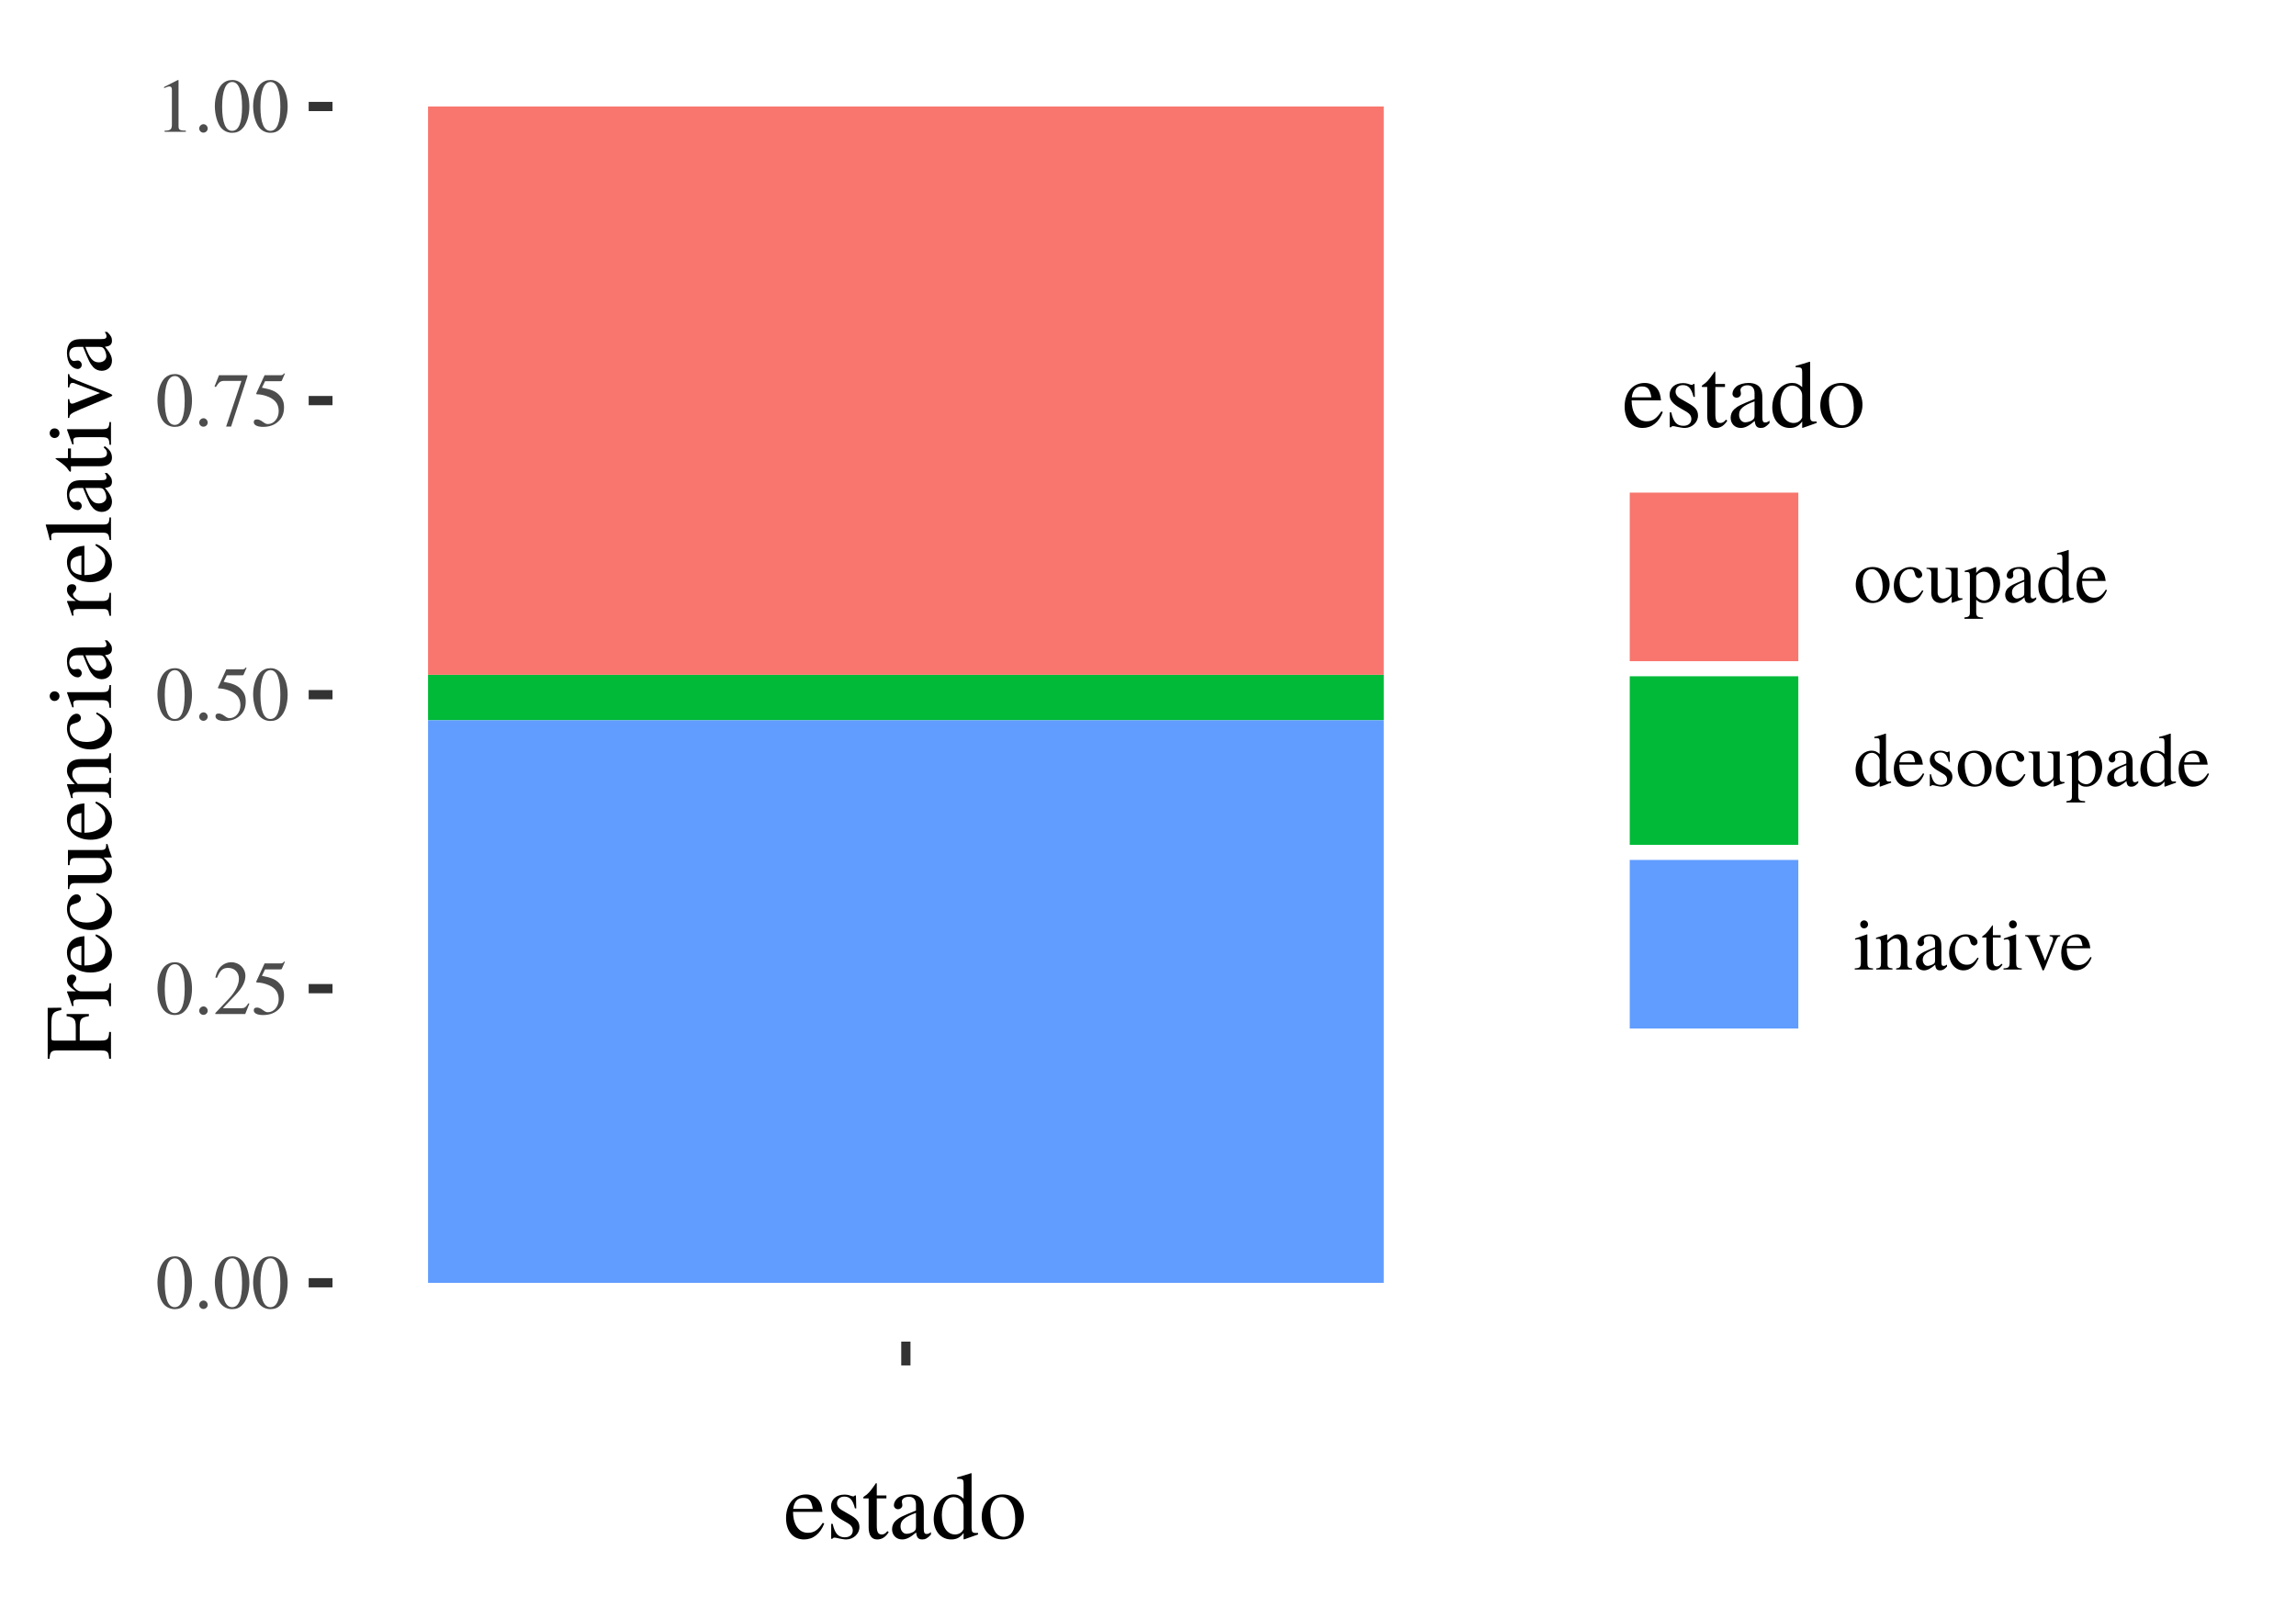
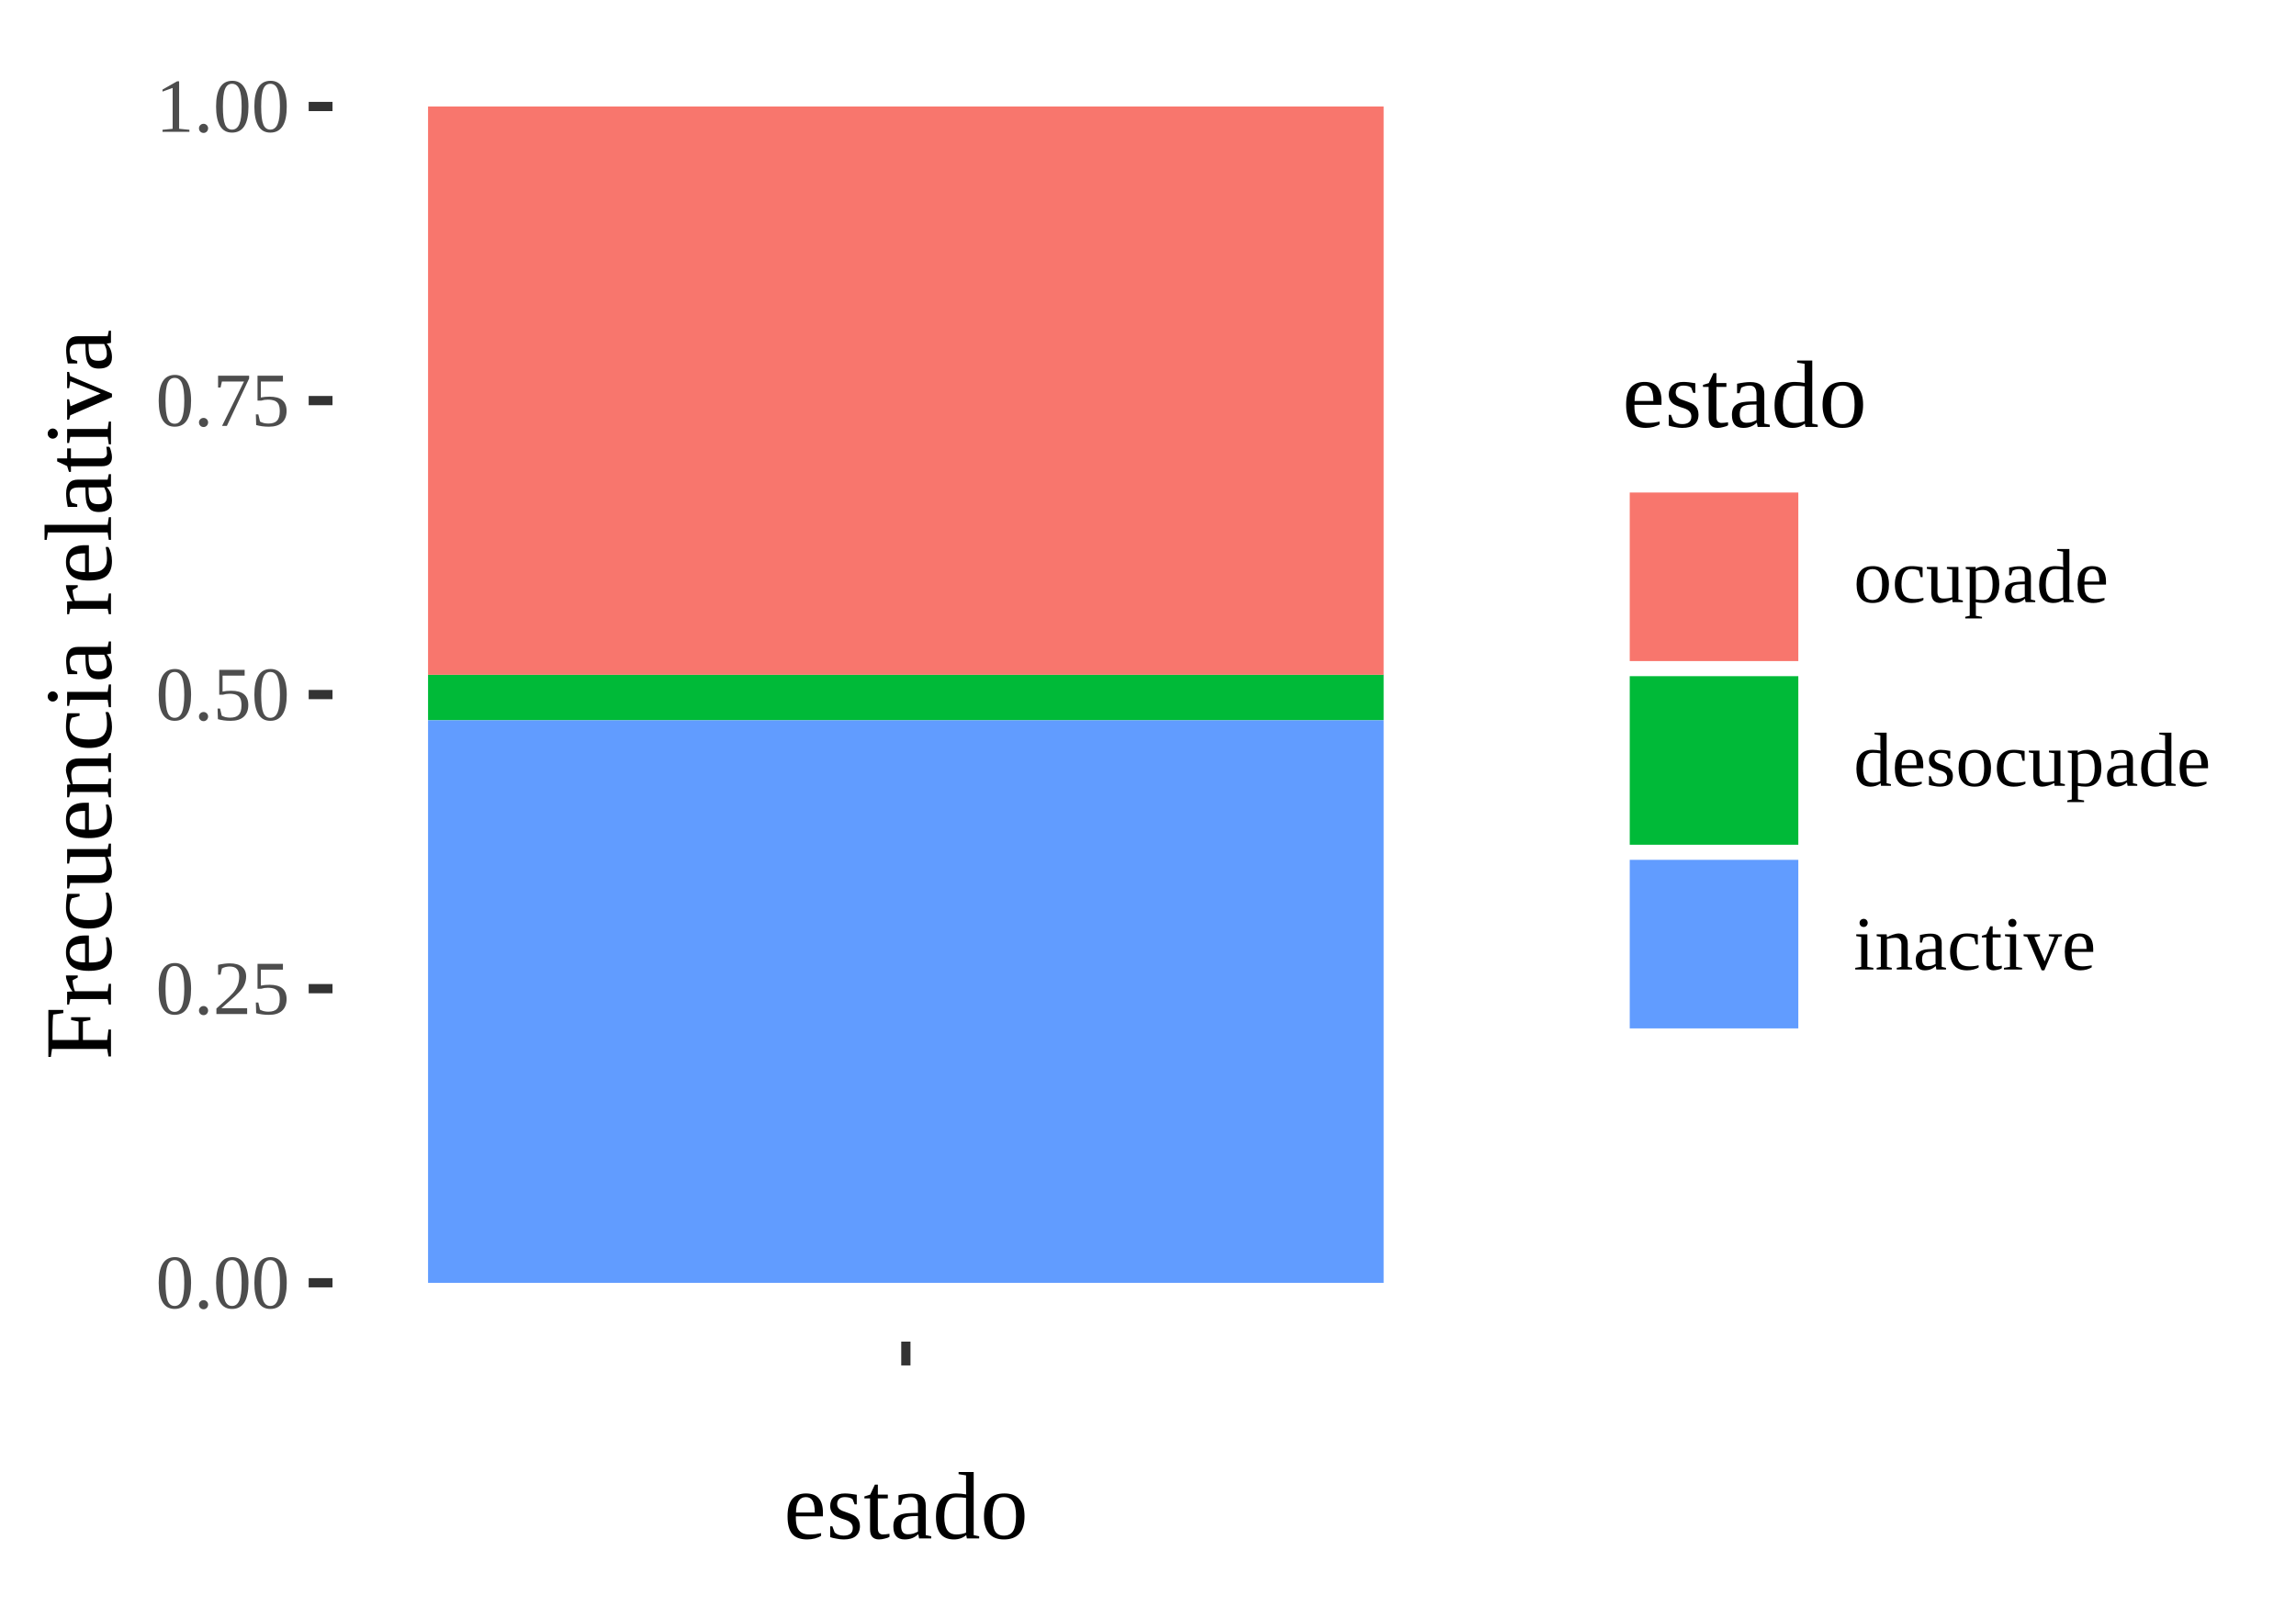
<svg xmlns="http://www.w3.org/2000/svg" viewBox="0 0 216.00 151.20">
  <defs>
    <style type="text/css">
    line, polyline, polygon, path, rect, circle {
      fill: none;
      stroke: #000000;
      stroke-linecap: round;
      stroke-linejoin: round;
      stroke-miterlimit: 10.00;
    }
  </style>
  </defs>
  <rect width="100%" height="100%" style="stroke: none; fill: #FFFFFF;" />
  <defs>
    <clipPath id="cpMzEuMjh8MTM5LjE3fDEyNi4yM3w0LjQ4">
      <rect x="31.28" y="4.48" width="107.89" height="121.74" />
    </clipPath>
  </defs>
-   <rect x="40.27" y="67.76" width="89.91" height="52.94" style="stroke-width: 1.07; stroke: none; stroke-linecap: square; stroke-linejoin: miter; fill: #619CFF;" clip-path="url(#cpMzEuMjh8MTM5LjE3fDEyNi4yM3w0LjQ4)" />
-   <rect x="40.27" y="63.48" width="89.91" height="4.27" style="stroke-width: 1.07; stroke: none; stroke-linecap: square; stroke-linejoin: miter; fill: #00BA38;" clip-path="url(#cpMzEuMjh8MTM5LjE3fDEyNi4yM3w0LjQ4)" />
-   <rect x="40.27" y="10.02" width="89.91" height="53.47" style="stroke-width: 1.07; stroke: none; stroke-linecap: square; stroke-linejoin: miter; fill: #F8766D;" clip-path="url(#cpMzEuMjh8MTM5LjE3fDEyNi4yM3w0LjQ4)" />
+   <rect x="40.27" y="67.76" width="89.90" height="52.94" style="stroke-width: 1.07; stroke: none; stroke-linecap: square; stroke-linejoin: miter; fill: #619CFF;" clip-path="url(#cpMzEuMjh8MTM5LjE3fDEyNi4yM3w0LjQ4)" />
+   <rect x="40.27" y="63.48" width="89.90" height="4.27" style="stroke-width: 1.07; stroke: none; stroke-linecap: square; stroke-linejoin: miter; fill: #00BA38;" clip-path="url(#cpMzEuMjh8MTM5LjE3fDEyNi4yM3w0LjQ4)" />
+   <rect x="40.27" y="10.02" width="89.90" height="53.47" style="stroke-width: 1.07; stroke: none; stroke-linecap: square; stroke-linejoin: miter; fill: #F8766D;" clip-path="url(#cpMzEuMjh8MTM5LjE3fDEyNi4yM3w0LjQ4)" />
  <defs>
    <clipPath id="cpMC4wMHwyMTYuMDB8MTUxLjIwfDAuMDA=">
      <rect x="0.00" y="0.00" width="216.00" height="151.20" />
    </clipPath>
  </defs>
  <g clip-path="url(#cpMC4wMHwyMTYuMDB8MTUxLjIwfDAuMDA=)">
-     <text x="14.64" y="123.08" style="font-size: 7.20px; fill: #4D4D4D; font-family: TeX Gyre Termes;" textLength="12.60px" lengthAdjust="spacingAndGlyphs">0.00</text>
+     <text x="14.65" y="123.08" style="font-size: 7.20px; fill: #4D4D4D; font-family: Times New Roman;" textLength="12.60px" lengthAdjust="spacingAndGlyphs">0.00</text>
  </g>
  <g clip-path="url(#cpMC4wMHwyMTYuMDB8MTUxLjIwfDAuMDA=)">
-     <text x="14.64" y="95.41" style="font-size: 7.20px; fill: #4D4D4D; font-family: TeX Gyre Termes;" textLength="12.60px" lengthAdjust="spacingAndGlyphs">0.25</text>
+     <text x="14.65" y="95.41" style="font-size: 7.20px; fill: #4D4D4D; font-family: Times New Roman;" textLength="12.60px" lengthAdjust="spacingAndGlyphs">0.25</text>
  </g>
  <g clip-path="url(#cpMC4wMHwyMTYuMDB8MTUxLjIwfDAuMDA=)">
-     <text x="14.64" y="67.74" style="font-size: 7.20px; fill: #4D4D4D; font-family: TeX Gyre Termes;" textLength="12.60px" lengthAdjust="spacingAndGlyphs">0.50</text>
+     <text x="14.65" y="67.74" style="font-size: 7.20px; fill: #4D4D4D; font-family: Times New Roman;" textLength="12.60px" lengthAdjust="spacingAndGlyphs">0.50</text>
  </g>
  <g clip-path="url(#cpMC4wMHwyMTYuMDB8MTUxLjIwfDAuMDA=)">
-     <text x="14.64" y="40.07" style="font-size: 7.20px; fill: #4D4D4D; font-family: TeX Gyre Termes;" textLength="12.60px" lengthAdjust="spacingAndGlyphs">0.75</text>
+     <text x="14.65" y="40.07" style="font-size: 7.20px; fill: #4D4D4D; font-family: Times New Roman;" textLength="12.60px" lengthAdjust="spacingAndGlyphs">0.75</text>
  </g>
  <g clip-path="url(#cpMC4wMHwyMTYuMDB8MTUxLjIwfDAuMDA=)">
-     <text x="14.64" y="12.40" style="font-size: 7.20px; fill: #4D4D4D; font-family: TeX Gyre Termes;" textLength="12.60px" lengthAdjust="spacingAndGlyphs">1.00</text>
+     <text x="14.65" y="12.40" style="font-size: 7.20px; fill: #4D4D4D; font-family: Times New Roman;" textLength="12.60px" lengthAdjust="spacingAndGlyphs">1.00</text>
  </g>
  <polyline points="29.04,120.69 31.28,120.69 " style="stroke-width: 0.87; stroke: #333333; stroke-linecap: butt;" clip-path="url(#cpMC4wMHwyMTYuMDB8MTUxLjIwfDAuMDA=)" />
  <polyline points="29.04,93.02 31.28,93.02 " style="stroke-width: 0.87; stroke: #333333; stroke-linecap: butt;" clip-path="url(#cpMC4wMHwyMTYuMDB8MTUxLjIwfDAuMDA=)" />
-   <polyline points="29.04,65.36 31.28,65.36 " style="stroke-width: 0.87; stroke: #333333; stroke-linecap: butt;" clip-path="url(#cpMC4wMHwyMTYuMDB8MTUxLjIwfDAuMDA=)" />
+   <polyline points="29.04,65.35 31.28,65.35 " style="stroke-width: 0.87; stroke: #333333; stroke-linecap: butt;" clip-path="url(#cpMC4wMHwyMTYuMDB8MTUxLjIwfDAuMDA=)" />
  <polyline points="29.04,37.69 31.28,37.69 " style="stroke-width: 0.87; stroke: #333333; stroke-linecap: butt;" clip-path="url(#cpMC4wMHwyMTYuMDB8MTUxLjIwfDAuMDA=)" />
  <polyline points="29.04,10.02 31.28,10.02 " style="stroke-width: 0.87; stroke: #333333; stroke-linecap: butt;" clip-path="url(#cpMC4wMHwyMTYuMDB8MTUxLjIwfDAuMDA=)" />
  <polyline points="85.22,128.47 85.22,126.23 " style="stroke-width: 0.87; stroke: #333333; stroke-linecap: butt;" clip-path="url(#cpMC4wMHwyMTYuMDB8MTUxLjIwfDAuMDA=)" />
  <g clip-path="url(#cpMC4wMHwyMTYuMDB8MTUxLjIwfDAuMDA=)">
-     <text x="73.73" y="144.75" style="font-size: 9.00px; font-family: TeX Gyre Termes;" textLength="23.00px" lengthAdjust="spacingAndGlyphs">estado</text>
+     <text x="73.73" y="144.75" style="font-size: 9.00px; font-family: Times New Roman;" textLength="22.99px" lengthAdjust="spacingAndGlyphs">estado</text>
  </g>
  <g clip-path="url(#cpMC4wMHwyMTYuMDB8MTUxLjIwfDAuMDA=)">
-     <text transform="translate(10.44,99.72) rotate(-90)" style="font-size: 9.00px; font-family: TeX Gyre Termes;" textLength="68.72px" lengthAdjust="spacingAndGlyphs">Frecuencia relativa</text>
+     <text transform="translate(10.44,99.71) rotate(-90)" style="font-size: 9.00px; font-family: Times New Roman;" textLength="68.71px" lengthAdjust="spacingAndGlyphs">Frecuencia relativa</text>
  </g>
  <g clip-path="url(#cpMC4wMHwyMTYuMDB8MTUxLjIwfDAuMDA=)">
-     <text x="152.62" y="40.17" style="font-size: 9.00px; font-family: TeX Gyre Termes;" textLength="23.00px" lengthAdjust="spacingAndGlyphs">estado</text>
+     <text x="152.62" y="40.17" style="font-size: 9.00px; font-family: Times New Roman;" textLength="22.99px" lengthAdjust="spacingAndGlyphs">estado</text>
  </g>
-   <rect x="153.32" y="46.35" width="15.86" height="15.86" style="stroke-width: 1.07; stroke: none; stroke-linecap: square; stroke-linejoin: miter; fill: #F8766D;" clip-path="url(#cpMC4wMHwyMTYuMDB8MTUxLjIwfDAuMDA=)" />
-   <rect x="153.32" y="63.63" width="15.86" height="15.86" style="stroke-width: 1.07; stroke: none; stroke-linecap: square; stroke-linejoin: miter; fill: #00BA38;" clip-path="url(#cpMC4wMHwyMTYuMDB8MTUxLjIwfDAuMDA=)" />
-   <rect x="153.32" y="80.91" width="15.86" height="15.86" style="stroke-width: 1.07; stroke: none; stroke-linecap: square; stroke-linejoin: miter; fill: #619CFF;" clip-path="url(#cpMC4wMHwyMTYuMDB8MTUxLjIwfDAuMDA=)" />
+   <rect x="153.32" y="46.34" width="15.86" height="15.86" style="stroke-width: 1.07; stroke: none; stroke-linecap: square; stroke-linejoin: miter; fill: #F8766D;" clip-path="url(#cpMC4wMHwyMTYuMDB8MTUxLjIwfDAuMDA=)" />
+   <rect x="153.32" y="63.62" width="15.86" height="15.86" style="stroke-width: 1.07; stroke: none; stroke-linecap: square; stroke-linejoin: miter; fill: #00BA38;" clip-path="url(#cpMC4wMHwyMTYuMDB8MTUxLjIwfDAuMDA=)" />
+   <rect x="153.32" y="80.90" width="15.86" height="15.86" style="stroke-width: 1.07; stroke: none; stroke-linecap: square; stroke-linejoin: miter; fill: #619CFF;" clip-path="url(#cpMC4wMHwyMTYuMDB8MTUxLjIwfDAuMDA=)" />
  <g clip-path="url(#cpMC4wMHwyMTYuMDB8MTUxLjIwfDAuMDA=)">
-     <text x="174.38" y="56.66" style="font-size: 7.20px; font-family: TeX Gyre Termes;" textLength="23.99px" lengthAdjust="spacingAndGlyphs">ocupade</text>
+     <text x="174.38" y="56.66" style="font-size: 7.20px; font-family: Times New Roman;" textLength="23.99px" lengthAdjust="spacingAndGlyphs">ocupade</text>
  </g>
  <g clip-path="url(#cpMC4wMHwyMTYuMDB8MTUxLjIwfDAuMDA=)">
-     <text x="174.38" y="73.94" style="font-size: 7.20px; font-family: TeX Gyre Termes;" textLength="33.59px" lengthAdjust="spacingAndGlyphs">desocupade</text>
+     <text x="174.38" y="73.94" style="font-size: 7.20px; font-family: Times New Roman;" textLength="33.58px" lengthAdjust="spacingAndGlyphs">desocupade</text>
  </g>
  <g clip-path="url(#cpMC4wMHwyMTYuMDB8MTUxLjIwfDAuMDA=)">
-     <text x="174.38" y="91.22" style="font-size: 7.20px; font-family: TeX Gyre Termes;" textLength="22.80px" lengthAdjust="spacingAndGlyphs">inactive</text>
+     <text x="174.38" y="91.22" style="font-size: 7.20px; font-family: Times New Roman;" textLength="22.79px" lengthAdjust="spacingAndGlyphs">inactive</text>
  </g>
</svg>
